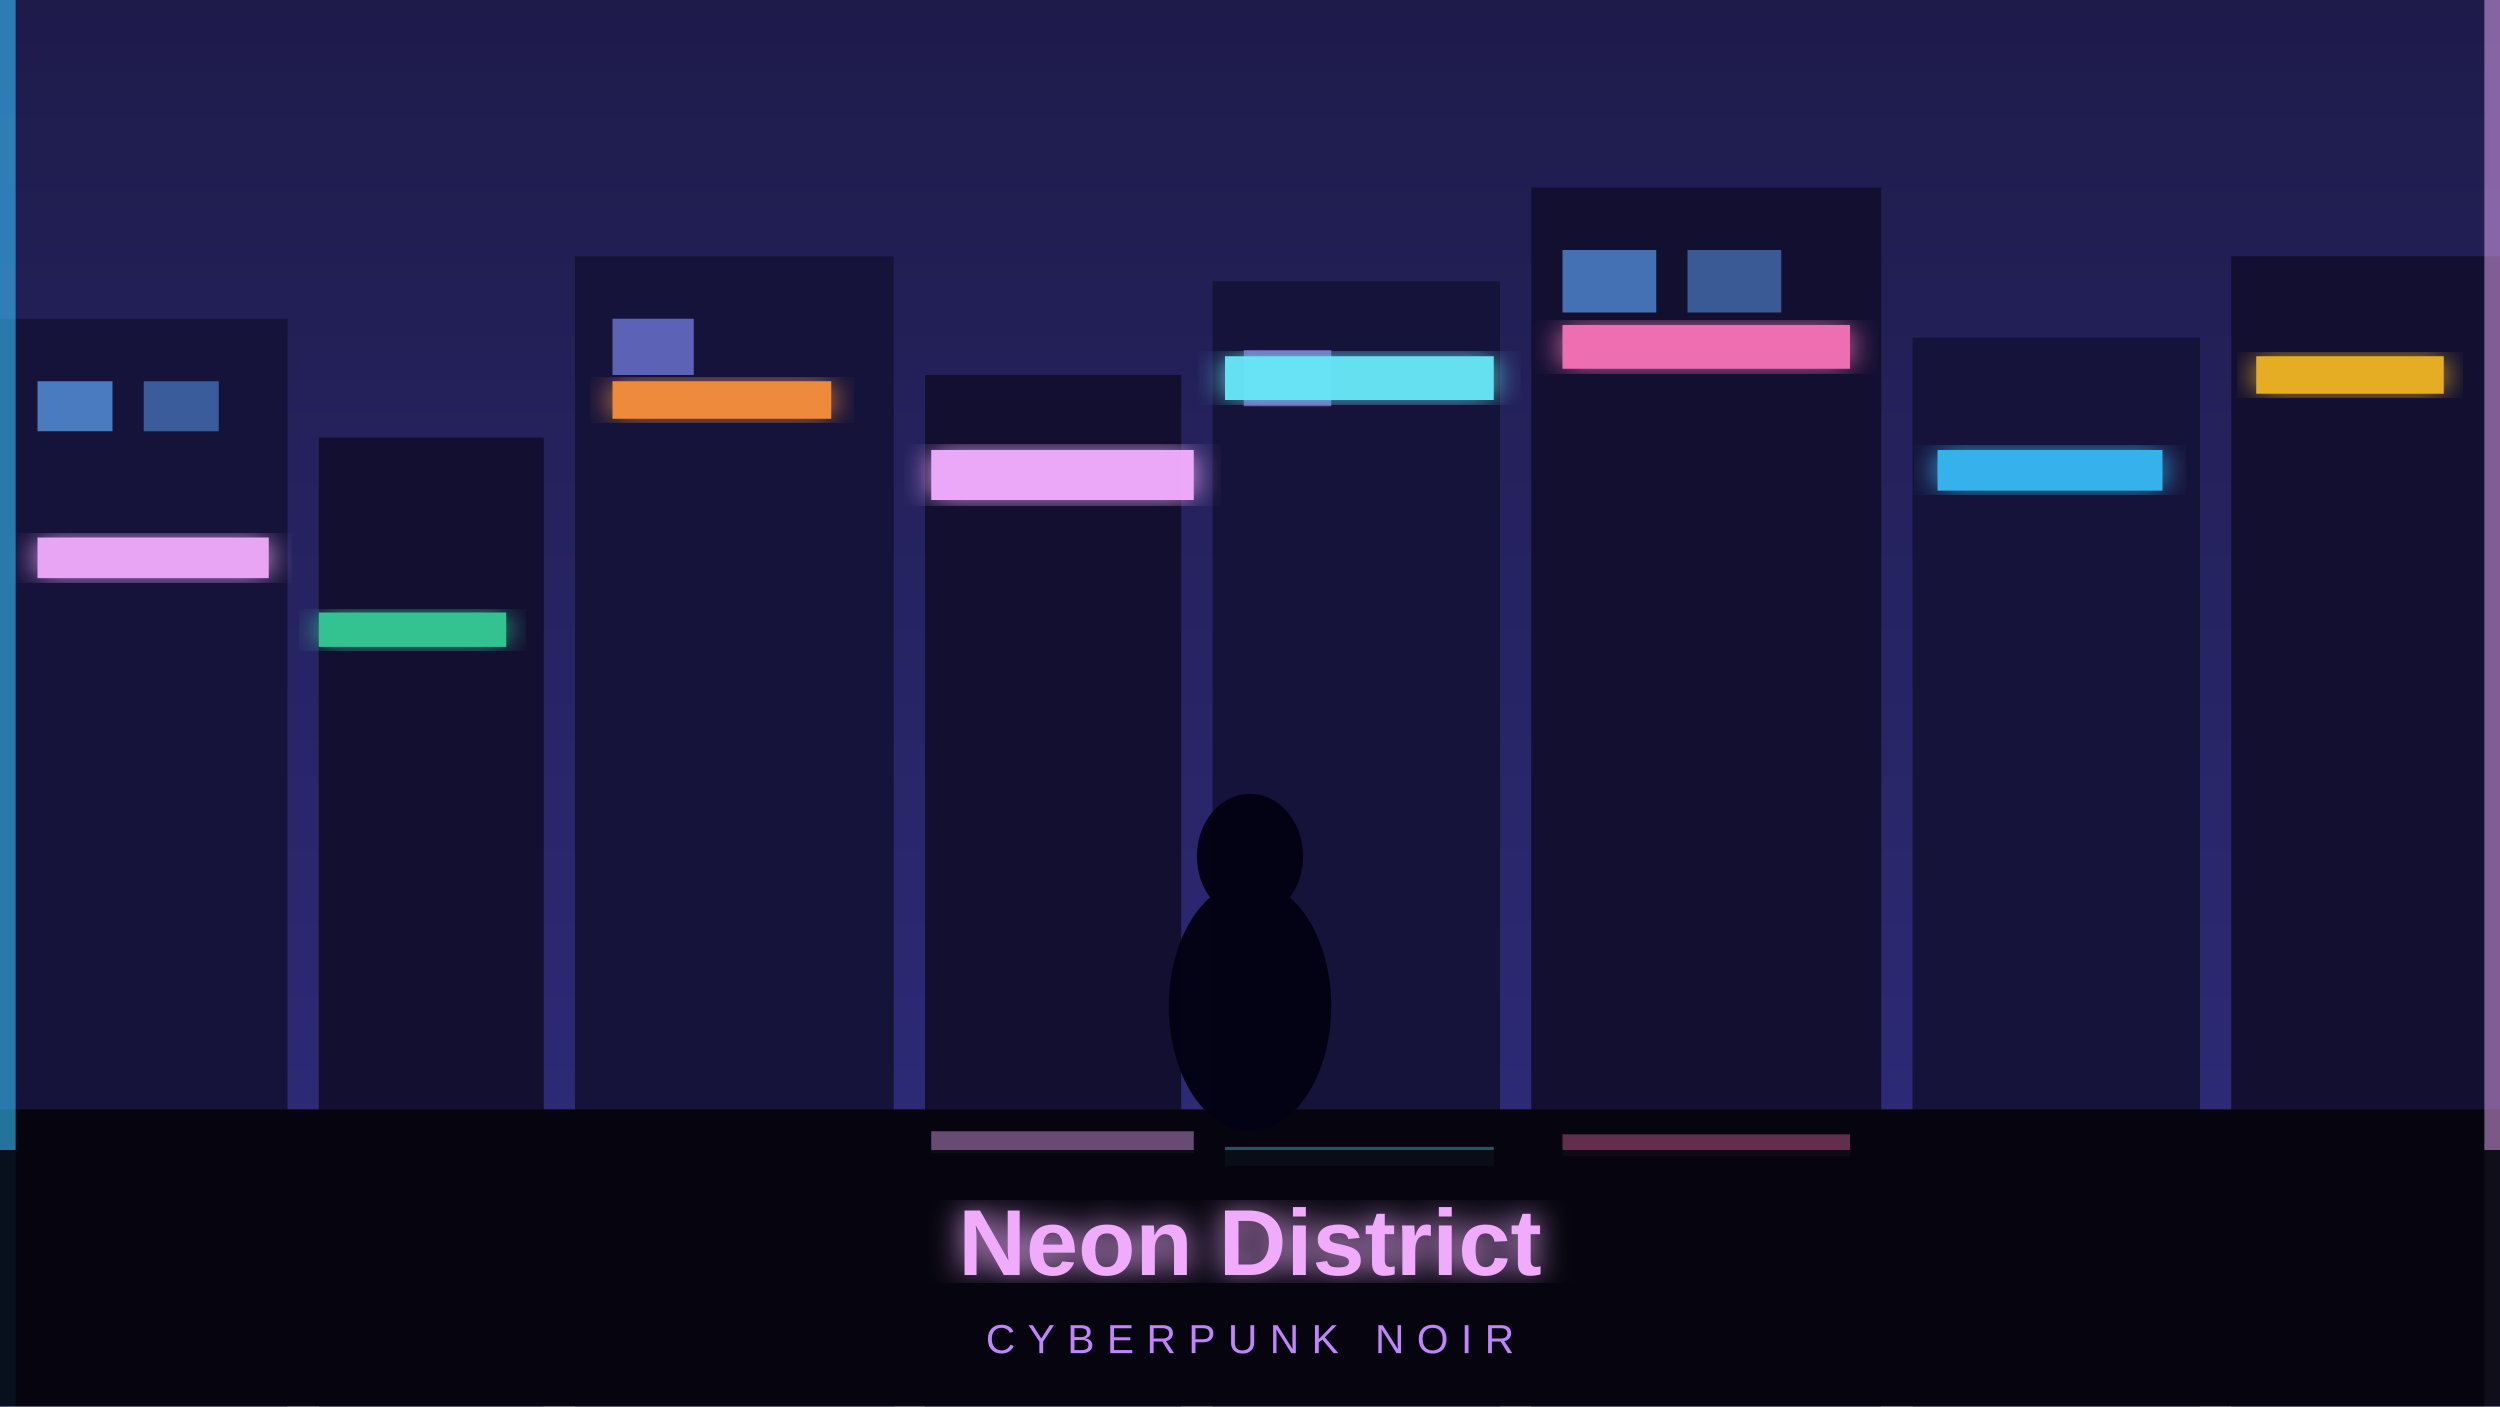
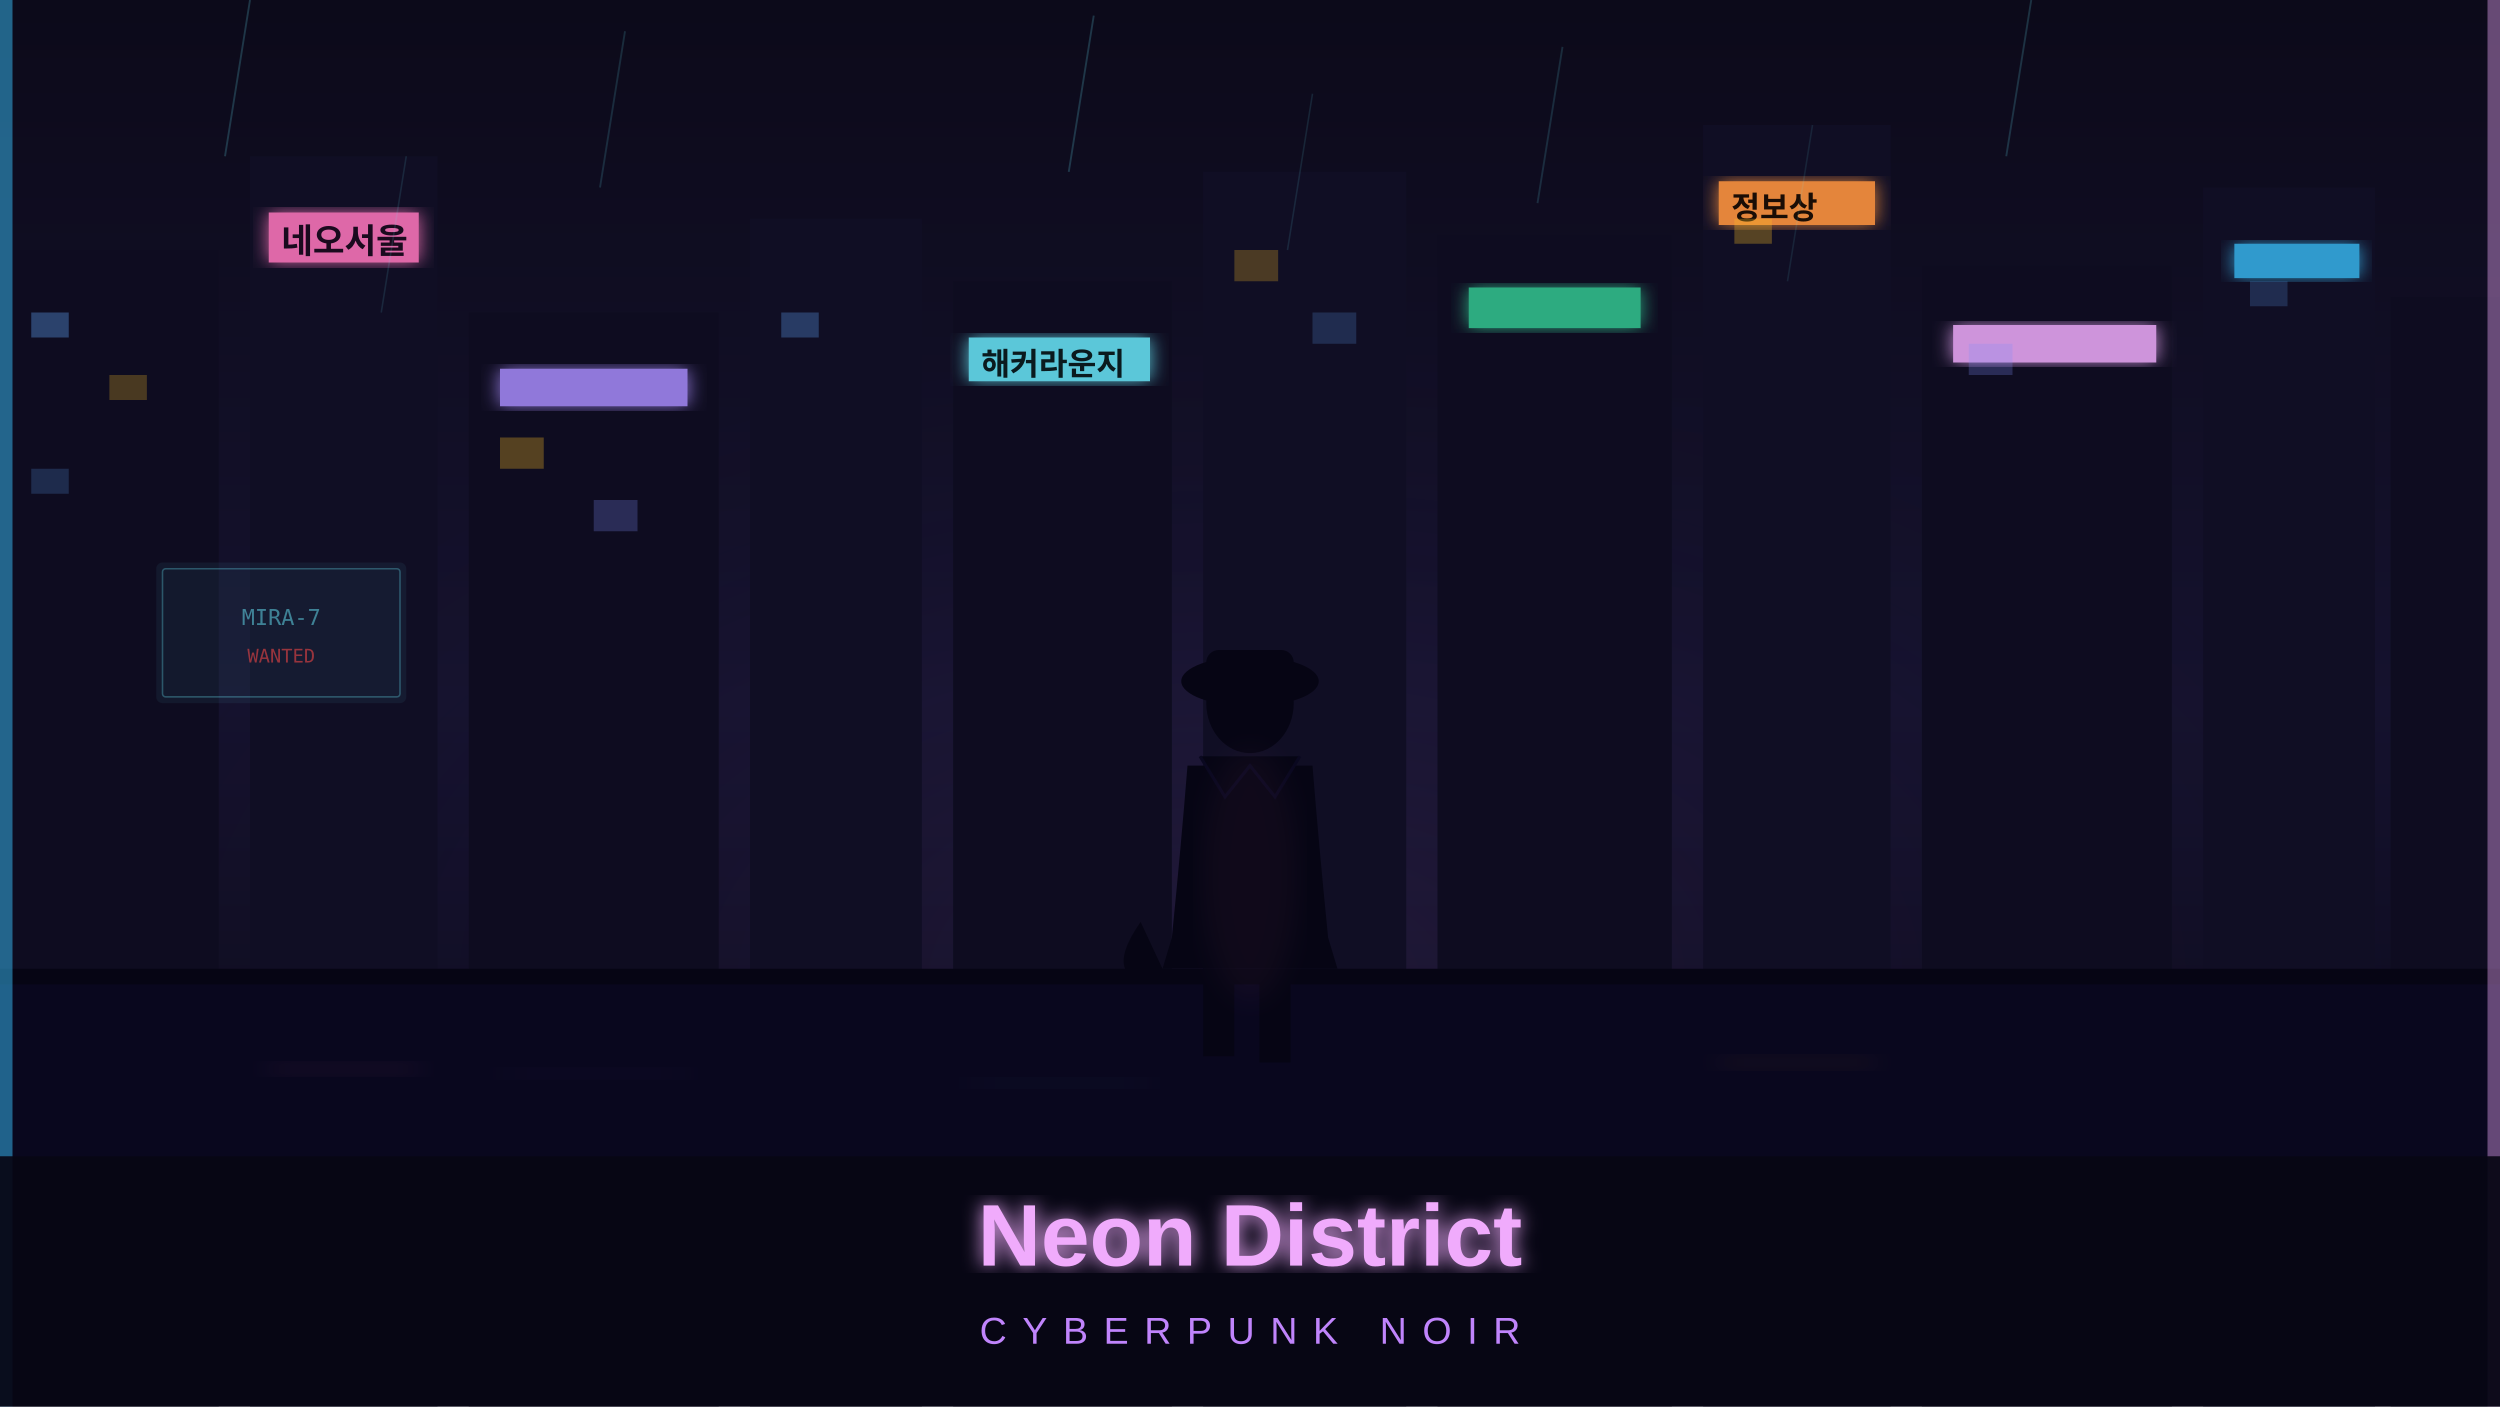
<svg xmlns="http://www.w3.org/2000/svg" viewBox="0 0 800 450">
  <defs>
    <linearGradient id="bg" x1="0%" y1="0%" x2="0%" y2="100%">
-       <stop offset="0%" stop-color="#1e1b4b" />
-       <stop offset="100%" stop-color="#312e81" />
+       <stop offset="0%" stop-color="#0c0a1a" />
+       <stop offset="50%" stop-color="#15122e" />
+       <stop offset="100%" stop-color="#080614" />
    </linearGradient>
+     <radialGradient id="haze" cx="50%" cy="70%" r="50%">
+       <stop offset="0%" stop-color="#c084fc" stop-opacity="0.1" />
+       <stop offset="100%" stop-color="#0c0a1a" stop-opacity="0" />
+     </radialGradient>
+     <filter id="neon">
+       <feGaussianBlur stdDeviation="3" result="b" />
+       <feMerge>
+         <feMergeNode in="b" />
+         <feMergeNode in="SourceGraphic" />
+       </feMerge>
+     </filter>
    <filter id="glow">
      <feGaussianBlur stdDeviation="5" result="b" />
      <feMerge>
        <feMergeNode in="b" />
        <feMergeNode in="SourceGraphic" />
      </feMerge>
    </filter>
+     <filter id="blur">
+       <feGaussianBlur stdDeviation="4" />
+     </filter>
  </defs>
  <rect width="800" height="450" fill="url(#bg)" />
-   <rect x="0" y="102" width="92" height="348" fill="#16133a" />
-   <rect x="102" y="140" width="72" height="310" fill="#120f30" />
-   <rect x="184" y="82" width="102" height="368" fill="#16133a" />
-   <rect x="296" y="120" width="82" height="330" fill="#120f30" />
-   <rect x="388" y="90" width="92" height="360" fill="#16133a" />
-   <rect x="490" y="60" width="112" height="390" fill="#120f30" />
-   <rect x="612" y="108" width="92" height="342" fill="#16133a" />
-   <rect x="714" y="82" width="86" height="368" fill="#120f30" />
-   <rect x="12" y="122" width="24" height="16" fill="#60a5fa" opacity="0.7" />
-   <rect x="46" y="122" width="24" height="16" fill="#60a5fa" opacity="0.5" />
-   <rect x="196" y="102" width="26" height="18" fill="#818cf8" opacity="0.65" />
-   <rect x="398" y="112" width="28" height="18" fill="#a78bfa" opacity="0.6" />
-   <rect x="500" y="80" width="30" height="20" fill="#60a5fa" opacity="0.65" />
-   <rect x="540" y="80" width="30" height="20" fill="#60a5fa" opacity="0.5" />
-   <rect x="298" y="144" width="84" height="16" fill="#f0abfc" opacity="0.98" filter="url(#glow)" />
-   <rect x="392" y="114" width="86" height="14" fill="#67e8f9" opacity="0.96" filter="url(#glow)" />
-   <rect x="196" y="122" width="70" height="12" fill="#fb923c" opacity="0.94" filter="url(#glow)" />
-   <rect x="12" y="172" width="74" height="13" fill="#f0abfc" opacity="0.96" filter="url(#glow)" />
-   <rect x="102" y="196" width="60" height="11" fill="#34d399" opacity="0.92" filter="url(#glow)" />
-   <rect x="500" y="104" width="92" height="14" fill="#f472b6" opacity="0.97" filter="url(#glow)" />
-   <rect x="620" y="144" width="72" height="13" fill="#38bdf8" opacity="0.93" filter="url(#glow)" />
-   <rect x="722" y="114" width="60" height="12" fill="#fbbf24" opacity="0.9" filter="url(#glow)" />
-   <rect x="0" y="355" width="800" height="95" fill="#06050f" />
-   <rect x="298" y="362" width="84" height="7" fill="#f0abfc" opacity="0.42" />
-   <rect x="392" y="367" width="86" height="6" fill="#67e8f9" opacity="0.35" />
-   <rect x="500" y="363" width="92" height="7" fill="#f472b6" opacity="0.38" />
-   <ellipse cx="400" cy="322" rx="26" ry="40" fill="#030214" opacity="0.98" />
-   <ellipse cx="400" cy="274" rx="17" ry="20" fill="#030214" opacity="0.98" />
-   <rect x="0" y="0" width="5" height="450" fill="#38bdf8" opacity="0.6" />
-   <rect x="795" y="0" width="5" height="450" fill="#f0abfc" opacity="0.5" />
-   <rect x="0" y="368" width="800" height="82" fill="#06050f" opacity="0.9" />
-   <text x="400" y="408" font-family="Arial,sans-serif" font-size="30" fill="#f0abfc" text-anchor="middle" font-weight="bold" filter="url(#glow)">Neon District</text>
-   <text x="400" y="433" font-family="Arial,sans-serif" font-size="13" fill="#c084fc" text-anchor="middle" letter-spacing="4">CYBERPUNK NOIR</text>
+   <rect width="800" height="450" fill="url(#haze)" />
+   <rect x="0" y="80" width="70" height="370" fill="#0e0c20" />
+   <rect x="80" y="50" width="60" height="400" fill="#100e24" />
+   <rect x="150" y="100" width="80" height="350" fill="#0e0c20" />
+   <rect x="240" y="70" width="55" height="380" fill="#100e24" />
+   <rect x="305" y="90" width="70" height="360" fill="#0e0c20" />
+   <rect x="385" y="55" width="65" height="395" fill="#100e24" />
+   <rect x="460" y="75" width="75" height="375" fill="#0e0c20" />
+   <rect x="545" y="40" width="60" height="410" fill="#100e24" />
+   <rect x="615" y="85" width="80" height="365" fill="#0e0c20" />
+   <rect x="705" y="60" width="55" height="390" fill="#100e24" />
+   <rect x="765" y="95" width="35" height="355" fill="#0e0c20" />
+   <rect x="86" y="68" width="48" height="16" fill="#f472b6" opacity="0.9" filter="url(#neon)" />
+   <text x="90" y="81" font-family="sans-serif" font-size="11" fill="#1a0a1e" font-weight="bold">네오서울</text>
+   <rect x="310" y="108" width="58" height="14" fill="#67e8f9" opacity="0.85" filter="url(#neon)" />
+   <text x="314" y="120" font-family="sans-serif" font-size="10" fill="#0a1a1e" font-weight="bold">해커라운지</text>
+   <rect x="550" y="58" width="50" height="14" fill="#fb923c" opacity="0.9" filter="url(#neon)" />
+   <text x="554" y="70" font-family="sans-serif" font-size="10" fill="#1a0d05" font-weight="bold">정보상</text>
+   <rect x="160" y="118" width="60" height="12" fill="#a78bfa" opacity="0.85" filter="url(#neon)" />
+   <rect x="470" y="92" width="55" height="13" fill="#34d399" opacity="0.8" filter="url(#neon)" />
+   <rect x="625" y="104" width="65" height="12" fill="#f0abfc" opacity="0.85" filter="url(#neon)" />
+   <rect x="715" y="78" width="40" height="11" fill="#38bdf8" opacity="0.8" filter="url(#neon)" />
+   <rect x="10" y="100" width="12" height="8" fill="#60a5fa" opacity="0.35" />
+   <rect x="35" y="120" width="12" height="8" fill="#fbbf24" opacity="0.25" />
+   <rect x="10" y="150" width="12" height="8" fill="#60a5fa" opacity="0.2" />
+   <rect x="160" y="140" width="14" height="10" fill="#fbbf24" opacity="0.3" />
+   <rect x="190" y="160" width="14" height="10" fill="#818cf8" opacity="0.25" />
+   <rect x="250" y="100" width="12" height="8" fill="#60a5fa" opacity="0.3" />
+   <rect x="395" y="80" width="14" height="10" fill="#fbbf24" opacity="0.25" />
+   <rect x="420" y="100" width="14" height="10" fill="#60a5fa" opacity="0.2" />
+   <rect x="555" y="70" width="12" height="8" fill="#fbbf24" opacity="0.3" />
+   <rect x="630" y="110" width="14" height="10" fill="#818cf8" opacity="0.25" />
+   <rect x="720" y="90" width="12" height="8" fill="#60a5fa" opacity="0.2" />
+   <rect x="0" y="310" width="800" height="140" fill="#060514" />
+   <rect x="0" y="315" width="800" height="135" fill="#0a0820" opacity="0.8" />
+   <rect x="86" y="340" width="48" height="4" fill="#f472b6" opacity="0.12" filter="url(#blur)" />
+   <rect x="310" y="345" width="58" height="3" fill="#67e8f9" opacity="0.1" filter="url(#blur)" />
+   <rect x="550" y="338" width="50" height="4" fill="#fb923c" opacity="0.1" filter="url(#blur)" />
+   <rect x="160" y="342" width="60" height="3" fill="#a78bfa" opacity="0.08" filter="url(#blur)" />
+   <line x1="80" y1="0" x2="72" y2="50" stroke="#67e8f9" stroke-width="0.6" opacity="0.2" />
+   <line x1="200" y1="10" x2="192" y2="60" stroke="#67e8f9" stroke-width="0.6" opacity="0.15" />
+   <line x1="350" y1="5" x2="342" y2="55" stroke="#67e8f9" stroke-width="0.6" opacity="0.2" />
+   <line x1="500" y1="15" x2="492" y2="65" stroke="#67e8f9" stroke-width="0.6" opacity="0.15" />
+   <line x1="650" y1="0" x2="642" y2="50" stroke="#67e8f9" stroke-width="0.6" opacity="0.18" />
+   <line x1="130" y1="50" x2="122" y2="100" stroke="#67e8f9" stroke-width="0.5" opacity="0.12" />
+   <line x1="420" y1="30" x2="412" y2="80" stroke="#67e8f9" stroke-width="0.5" opacity="0.12" />
+   <line x1="580" y1="40" x2="572" y2="90" stroke="#67e8f9" stroke-width="0.5" opacity="0.1" />
+   <ellipse cx="400" cy="218" rx="22" ry="8" fill="#060514" />
+   <rect x="386" y="208" width="28" height="14" fill="#060514" rx="4" />
+   <ellipse cx="400" cy="225" rx="14" ry="16" fill="#060514" />
+   <path d="M380,245 Q378,270 375,300 L372,310 L428,310 L425,300 Q422,270 420,245 Z" fill="#060514" />
+   <path d="M384,242 L392,255 L400,245 L408,255 L416,242" fill="#060514" stroke="#0a0820" stroke-width="1" />
+   <path d="M372,310 Q365,315 360,310 Q358,305 365,295" fill="#060514" />
+   <rect x="385" y="310" width="10" height="28" fill="#060514" />
+   <rect x="403" y="310" width="10" height="30" fill="#060514" />
+   <ellipse cx="400" cy="280" rx="15" ry="40" fill="#f472b6" opacity="0.04" filter="url(#blur)" />
+   <rect x="50" y="180" width="80" height="45" fill="#67e8f9" opacity="0.06" rx="2" />
+   <rect x="52" y="182" width="76" height="41" fill="none" stroke="#67e8f9" stroke-width="0.5" opacity="0.3" rx="1" />
+   <text x="90" y="200" font-family="monospace" font-size="7" fill="#67e8f9" text-anchor="middle" opacity="0.5">MIRA-7</text>
+   <text x="90" y="212" font-family="monospace" font-size="6" fill="#ef4444" text-anchor="middle" opacity="0.6">WANTED</text>
+   <rect x="0" y="0" width="4" height="450" fill="#38bdf8" opacity="0.5" />
+   <rect x="796" y="0" width="4" height="450" fill="#f0abfc" opacity="0.4" />
+   <rect x="0" y="370" width="800" height="80" fill="#060514" opacity="0.92" />
+   <text x="400" y="405" font-family="Arial,sans-serif" font-size="28" fill="#f0abfc" text-anchor="middle" font-weight="bold" filter="url(#neon)">Neon District</text>
+   <text x="400" y="430" font-family="Arial,sans-serif" font-size="12" fill="#c084fc" text-anchor="middle" letter-spacing="5">CYBERPUNK NOIR</text>
</svg>
